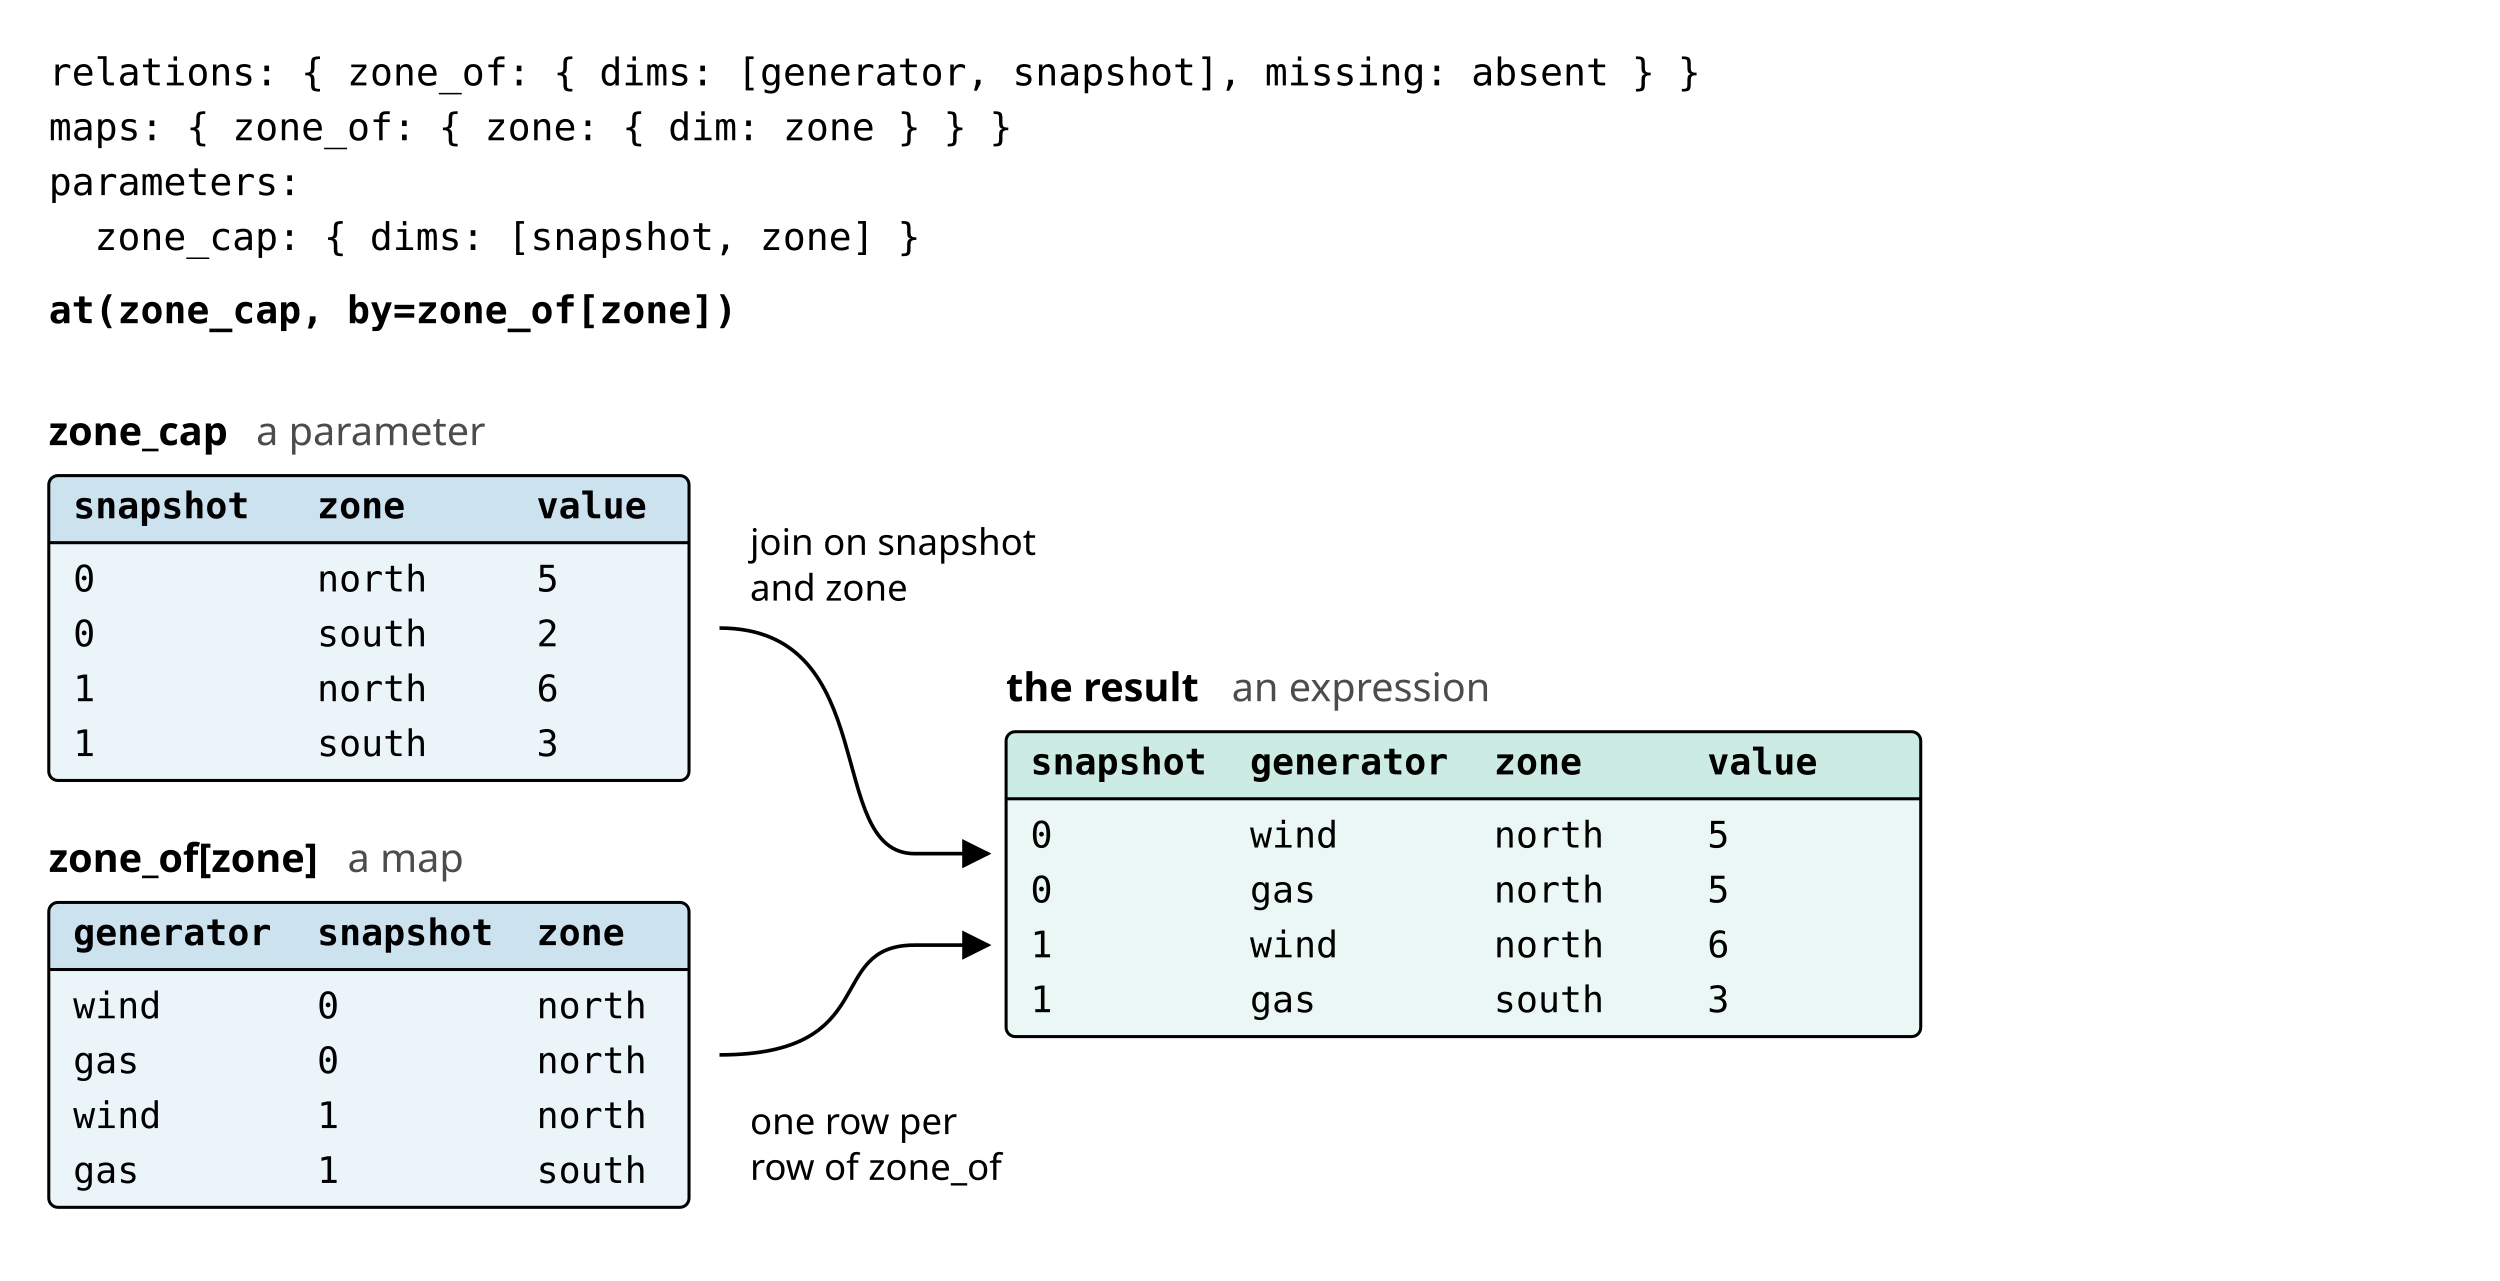
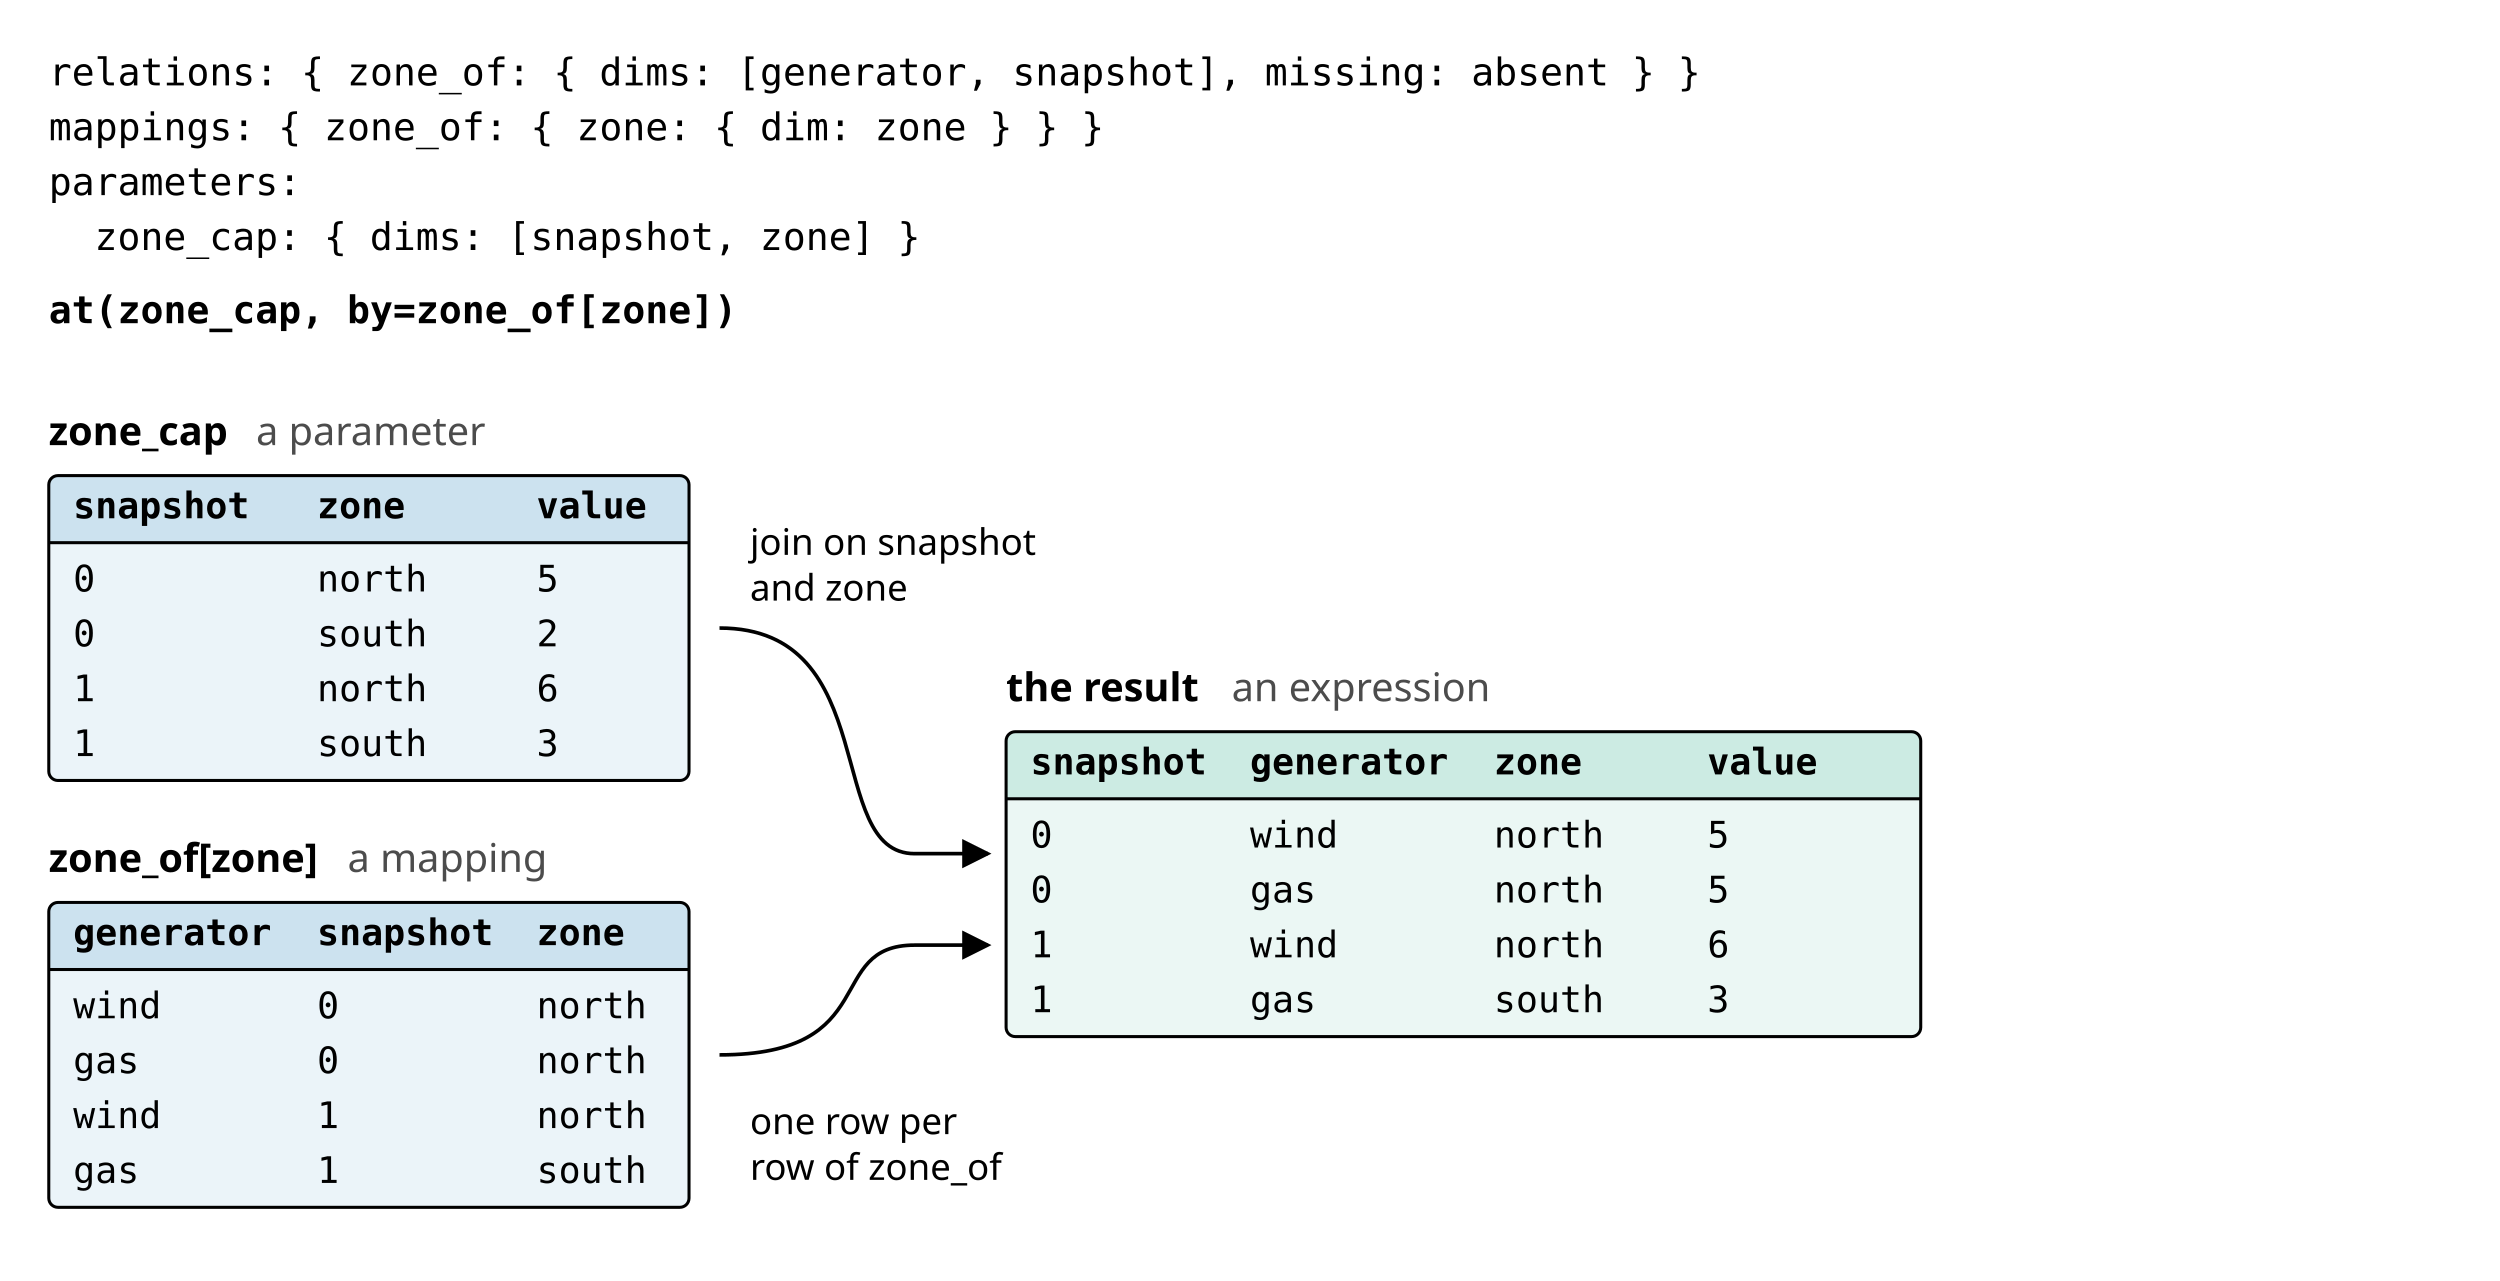
<svg xmlns="http://www.w3.org/2000/svg" viewBox="0 0 820 420" width="820" height="420" style="max-width: 100%; height: auto" role="img" aria-labelledby="lma-t lma-d" font-family="ui-sans-serif, system-ui, sans-serif" font-size="13">
  <defs>
    <marker id="lma-arrow" viewBox="0 0 8 8" refX="7" refY="4" markerWidth="8" markerHeight="8" orient="auto">
      <path d="M0,0 L8,4 L0,8 z" fill="currentColor" />
    </marker>
  </defs>
  <g stroke="none">
    <path d="M16,178 H226 V253 A3,3 0 0 1 223,256 H19 A3,3 0 0 1 16,253 Z" fill="#0072B2" fill-opacity="0.08" />
    <path d="M16,178 V159 A3,3 0 0 1 19,156 H223 A3,3 0 0 1 226,159 V178 Z" fill="#0072B2" fill-opacity="0.2" />
    <path d="M16,318 H226 V393 A3,3 0 0 1 223,396 H19 A3,3 0 0 1 16,393 Z" fill="#0072B2" fill-opacity="0.08" />
    <path d="M16,318 V299 A3,3 0 0 1 19,296 H223 A3,3 0 0 1 226,299 V318 Z" fill="#0072B2" fill-opacity="0.2" />
    <path d="M330,262 H630 V337 A3,3 0 0 1 627,340 H333 A3,3 0 0 1 330,337 Z" fill="#009E73" fill-opacity="0.08" />
    <path d="M330,262 V243 A3,3 0 0 1 333,240 H627 A3,3 0 0 1 630,243 V262 Z" fill="#009E73" fill-opacity="0.2" />
  </g>
  <g fill="currentColor">
    <g font-family="ui-monospace, SFMono-Regular, Menlo, monospace" font-size="12.5">
      <text x="16" y="28">relations: { zone_of: { dims: [generator, snapshot], missing: absent } }</text>
-       <text x="16" y="46">maps: { zone_of: { zone: { dim: zone } } }</text>
+       <text x="16" y="46">mappings: { zone_of: { zone: { dim: zone } } }</text>
      <text x="16" y="64">parameters:</text>
      <text x="31" y="82">zone_cap: { dims: [snapshot, zone] }</text>
      <text x="16" y="106" font-weight="bold">at(zone_cap, by=zone_of[zone])</text>
    </g>
    <text x="16" y="146" font-weight="bold">zone_cap</text>
    <text x="84" y="146" fill-opacity="0.7">a parameter</text>
    <text x="16" y="286" font-weight="bold">zone_of[zone]</text>
-     <text x="114" y="286" fill-opacity="0.7">a map</text>
+     <text x="114" y="286" fill-opacity="0.7">a mapping</text>
    <text x="330" y="230" font-weight="bold">the result</text>
    <text x="404" y="230" fill-opacity="0.7">an expression</text>
    <g font-family="ui-monospace, SFMono-Regular, Menlo, monospace" font-size="12">
      <text x="24" y="170" font-weight="bold">snapshot</text>
      <text x="104" y="170" font-weight="bold">zone</text>
      <text x="176" y="170" font-weight="bold">value</text>
      <text x="24" y="194">0</text>
      <text x="104" y="194">north</text>
      <text x="176" y="194">5</text>
      <text x="24" y="212">0</text>
      <text x="104" y="212">south</text>
      <text x="176" y="212">2</text>
      <text x="24" y="230">1</text>
      <text x="104" y="230">north</text>
      <text x="176" y="230">6</text>
      <text x="24" y="248">1</text>
      <text x="104" y="248">south</text>
      <text x="176" y="248">3</text>
      <text x="24" y="310" font-weight="bold">generator</text>
      <text x="104" y="310" font-weight="bold">snapshot</text>
      <text x="176" y="310" font-weight="bold">zone</text>
      <text x="24" y="334">wind</text>
      <text x="104" y="334">0</text>
      <text x="176" y="334">north</text>
      <text x="24" y="352">gas</text>
      <text x="104" y="352">0</text>
      <text x="176" y="352">north</text>
      <text x="24" y="370">wind</text>
      <text x="104" y="370">1</text>
      <text x="176" y="370">north</text>
      <text x="24" y="388">gas</text>
      <text x="104" y="388">1</text>
      <text x="176" y="388">south</text>
      <text x="338" y="254" font-weight="bold">snapshot</text>
      <text x="410" y="254" font-weight="bold">generator</text>
      <text x="490" y="254" font-weight="bold">zone</text>
      <text x="560" y="254" font-weight="bold">value</text>
      <text x="338" y="278">0</text>
      <text x="410" y="278">wind</text>
      <text x="490" y="278">north</text>
      <text x="560" y="278">5</text>
      <text x="338" y="296">0</text>
      <text x="410" y="296">gas</text>
      <text x="490" y="296">north</text>
      <text x="560" y="296">5</text>
      <text x="338" y="314">1</text>
      <text x="410" y="314">wind</text>
      <text x="490" y="314">north</text>
      <text x="560" y="314">6</text>
      <text x="338" y="332">1</text>
      <text x="410" y="332">gas</text>
      <text x="490" y="332">south</text>
      <text x="560" y="332">3</text>
    </g>
  </g>
  <g fill="none" stroke="currentColor" stroke-width="1">
    <rect x="16" y="156" width="210" height="100" rx="3" />
    <line x1="16" y1="178" x2="226" y2="178" />
    <rect x="16" y="296" width="210" height="100" rx="3" />
    <line x1="16" y1="318" x2="226" y2="318" />
    <rect x="330" y="240" width="300" height="100" rx="3" />
    <line x1="330" y1="262" x2="630" y2="262" />
  </g>
  <g stroke="currentColor" fill="none" stroke-width="1.2" marker-end="url(#lma-arrow)">
    <path d="M236,206 C290,206 270,280 300,280 H324" />
    <path d="M236,346 C290,346 270,310 300,310 H324" />
  </g>
  <g fill="currentColor" font-size="12">
    <text x="246" y="182">join on snapshot</text>
    <text x="246" y="197">and zone</text>
    <text x="246" y="372">one row per</text>
    <text x="246" y="387">row of zone_of</text>
  </g>
</svg>
